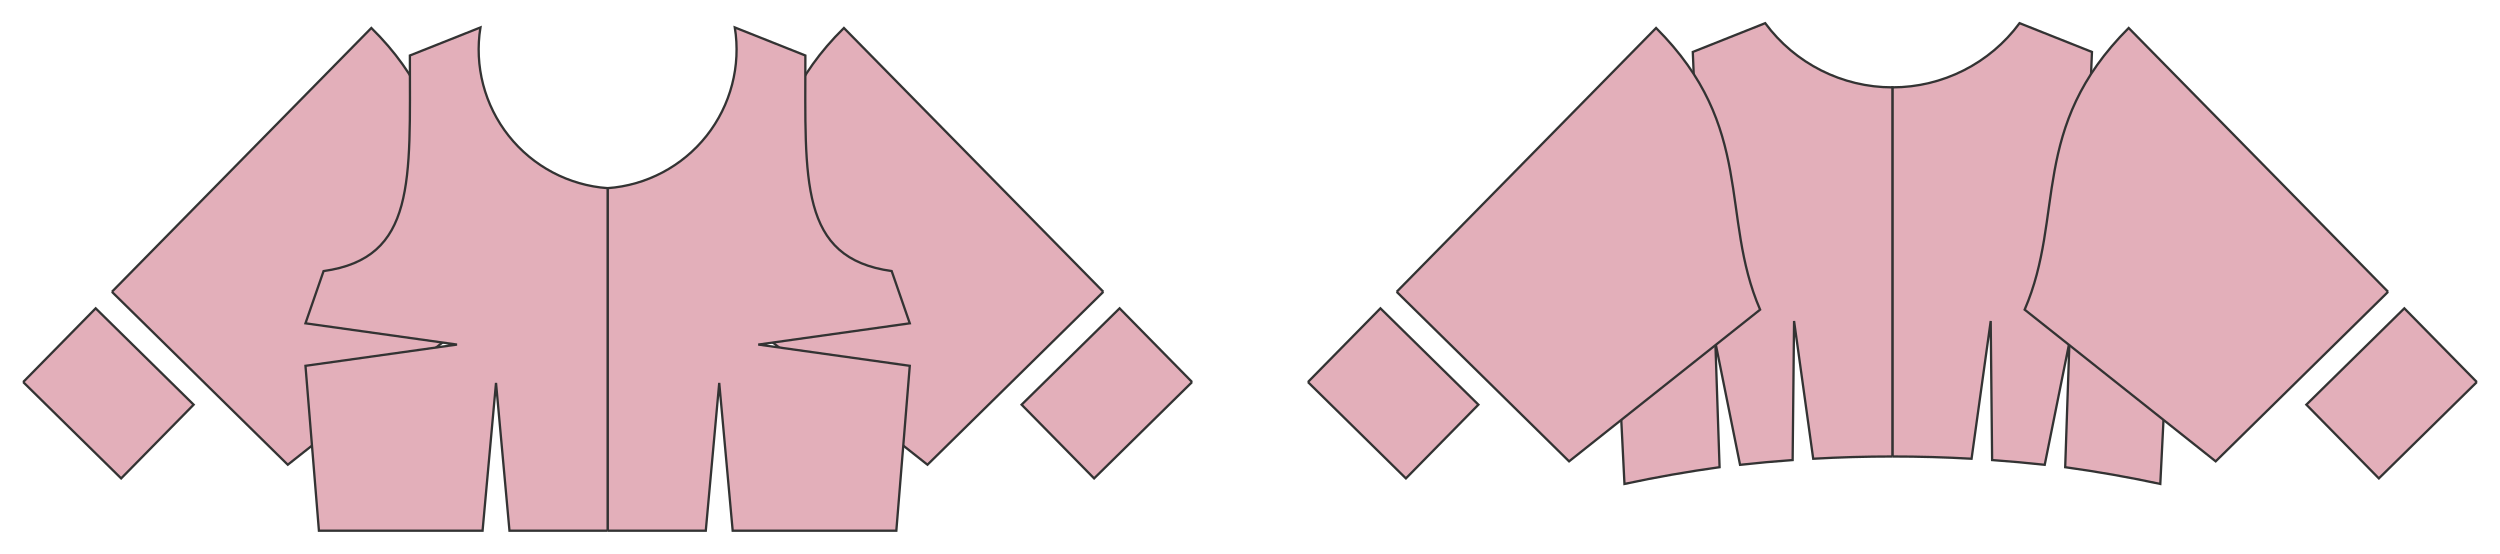
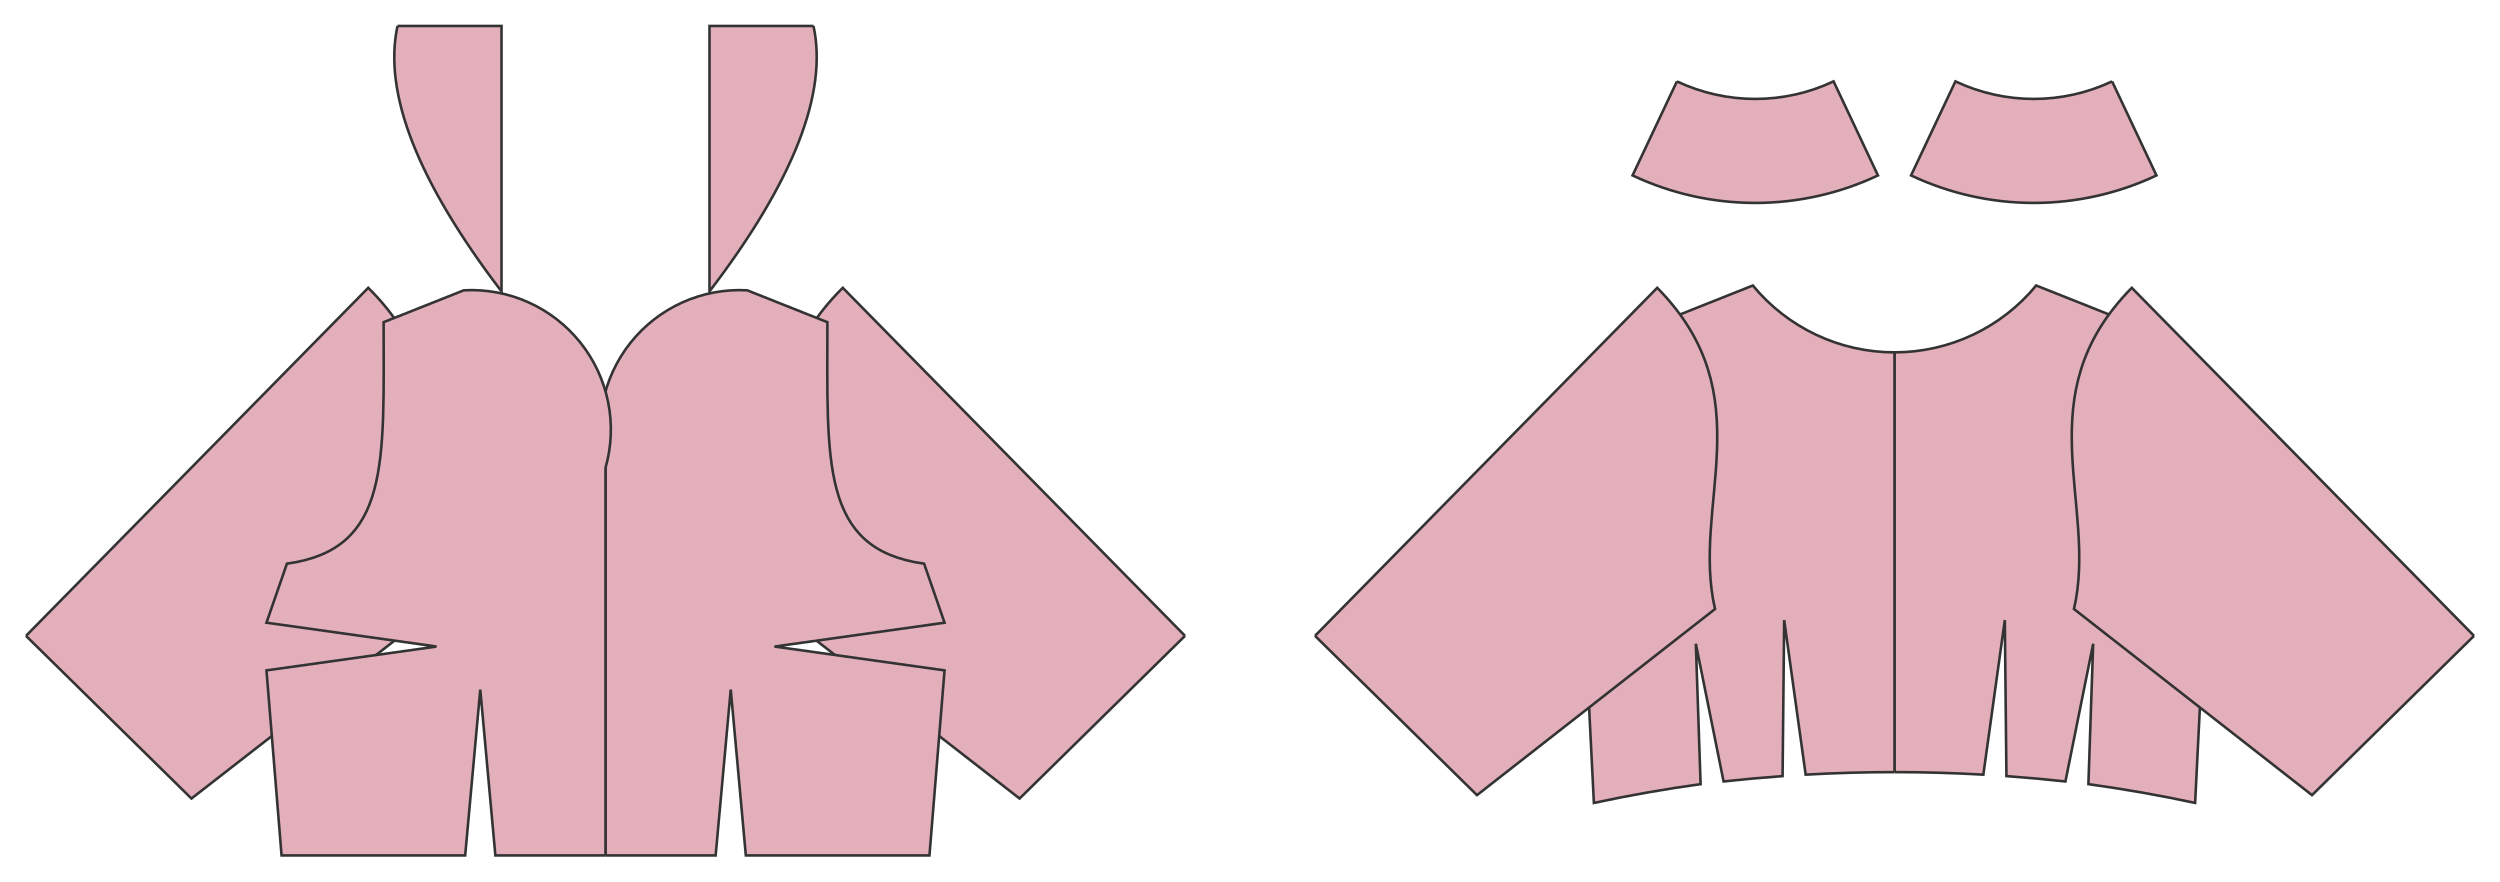
- <svg xmlns="http://www.w3.org/2000/svg" baseProfile="full" height="47.811cm" version="1.1" viewBox="-52.45 -143.669 215.799 47.811" width="215.799cm">
+ <svg xmlns="http://www.w3.org/2000/svg" baseProfile="full" height="67.806cm" version="1.1" viewBox="-46.581 -163.664 192.323 67.806" width="192.323cm">
  <defs />
-   <path d="M 42.79,-118.48 L 20.396,-141.254 C 11.953,-132.941 14.673,-124.742 11.084,-116.612 L 27.609,-103.554 L 42.79,-118.48" fill="rgb(227,175,186)" stroke="rgb(51,51,51)" stroke-width="0.2" />
-   <path d="M -42.79,-118.48 L -27.609,-103.554 L -11.084,-116.612 C -14.673,-124.742 -11.953,-132.941 -20.396,-141.254 L -42.79,-118.48" fill="rgb(227,175,186)" stroke="rgb(51,51,51)" stroke-width="0.2" />
-   <path d="M 50.45,-110.69 L 44.192,-117.054 L 35.735,-108.738 L 41.993,-102.374 L 50.45,-110.69" fill="rgb(227,175,186)" stroke="rgb(51,51,51)" stroke-width="0.2" />
-   <path d="M -50.45,-110.69 L -41.993,-102.374 L -35.735,-108.738 L -44.192,-117.054 L -50.45,-110.69" fill="rgb(227,175,186)" stroke="rgb(51,51,51)" stroke-width="0.2" />
-   <path d="M 0.0,-97.858 L 8.473,-97.858 L 9.634,-110.616 L 10.795,-97.858 L 24.921,-97.858 L 26.082,-112.092 L 13.003,-113.926 L 26.082,-115.761 L 24.519,-120.27 C 16.516,-121.384 17.072,-128.084 17.069,-138.879 L 10.979,-141.3 A 11.998,11.998 0.0 0,1 0.0,-127.427 L 0.0,-97.858" fill="rgb(227,175,186)" stroke="rgb(51,51,51)" stroke-width="0.2" />
-   <path d="M 0.0,-97.858 L 0.0,-127.427 A 11.998,11.998 0.0 0,1 -10.979,-141.3 L -17.069,-138.879 C -17.072,-128.084 -16.516,-121.384 -24.519,-120.27 L -26.082,-115.761 L -13.003,-113.926 L -26.082,-112.092 L -24.921,-97.858 L -10.795,-97.858 L -9.634,-110.616 L -8.473,-97.858 L 0.0,-97.858" fill="rgb(227,175,186)" stroke="rgb(51,51,51)" stroke-width="0.2" />
-   <path d="M 110.9,-104.265 L 110.9,-136.128 A 13.648,13.648 0.0 0,0 121.878,-141.669 L 128.128,-139.184 C 127.711,-128.558 126.902,-121.983 134.738,-120.575 L 134.738,-116.13 L 134.026,-101.896 Q 129.931,-102.772 125.816,-103.341 L 126.182,-114.138 L 124.049,-103.547 Q 121.782,-103.795 119.509,-103.958 L 119.387,-115.961 L 117.734,-104.071 Q 114.322,-104.265 110.9,-104.265" fill="rgb(227,175,186)" stroke="rgb(51,51,51)" stroke-width="0.2" />
-   <path d="M 110.9,-104.265 Q 107.477,-104.265 104.065,-104.071 L 102.413,-115.961 L 102.29,-103.958 Q 100.018,-103.795 97.75,-103.547 L 95.617,-114.138 L 95.983,-103.341 Q 91.868,-102.772 87.773,-101.896 L 87.062,-116.13 L 87.062,-120.575 C 94.897,-121.983 94.088,-128.558 93.671,-139.184 L 99.921,-141.669 A 13.648,13.648 0.0 0,0 110.9,-136.128 L 110.9,-104.265" fill="rgb(227,175,186)" stroke="rgb(51,51,51)" stroke-width="0.2" />
-   <path d="M 153.689,-118.48 L 138.807,-103.846 L 122.318,-116.94 C 125.823,-125.059 122.693,-132.647 131.296,-141.254 L 153.689,-118.48" fill="rgb(227,175,186)" stroke="rgb(51,51,51)" stroke-width="0.2" />
-   <path d="M 68.11,-118.48 L 90.503,-141.254 C 99.106,-132.647 95.977,-125.059 99.481,-116.94 L 82.993,-103.846 L 68.11,-118.48" fill="rgb(227,175,186)" stroke="rgb(51,51,51)" stroke-width="0.2" />
-   <path d="M 161.349,-110.69 L 152.892,-102.374 L 146.634,-108.738 L 155.091,-117.054 L 161.349,-110.69" fill="rgb(227,175,186)" stroke="rgb(51,51,51)" stroke-width="0.2" />
-   <path d="M 60.45,-110.69 L 66.708,-117.054 L 75.165,-108.738 L 68.907,-102.374 L 60.45,-110.69" fill="rgb(227,175,186)" stroke="rgb(51,51,51)" stroke-width="0.2" />
+   <path d="M 44.581,-114.748 L 18.253,-141.523 C 9.789,-133.126 15.651,-124.717 13.496,-116.507 L 31.854,-102.234 L 44.581,-114.748" fill="rgb(227,175,186)" stroke="rgb(51,51,51)" stroke-width="0.2" />
+   <path d="M -44.581,-114.748 L -31.854,-102.234 L -13.496,-116.507 C -15.651,-124.717 -9.789,-133.126 -18.253,-141.523 L -44.581,-114.748" fill="rgb(227,175,186)" stroke="rgb(51,51,51)" stroke-width="0.2" />
+   <path d="M 0.0,-97.858 L 8.473,-97.858 L 9.634,-110.616 L 10.795,-97.858 L 24.921,-97.858 L 26.082,-112.092 L 13.003,-113.926 L 26.082,-115.761 L 24.509,-120.3 C 16.518,-121.411 17.073,-128.101 17.069,-138.879 L 10.899,-141.331 A 10.733,10.733 0.0 0,0 0.0,-127.671 L 0.0,-97.858" fill="rgb(227,175,186)" stroke="rgb(51,51,51)" stroke-width="0.2" />
+   <path d="M 0.0,-97.858 L 0.0,-127.671 A 10.733,10.733 0.0 0,0 -10.899,-141.331 L -17.069,-138.879 C -17.073,-128.101 -16.518,-121.411 -24.509,-120.3 L -26.082,-115.761 L -13.003,-113.926 L -26.082,-112.092 L -24.921,-97.858 L -10.795,-97.858 L -9.634,-110.616 L -8.473,-97.858 L 0.0,-97.858" fill="rgb(227,175,186)" stroke="rgb(51,51,51)" stroke-width="0.2" />
+   <path d="M 16.0,-161.664 L 8.0,-161.664 L 8.0,-141.246 Q 17.684,-153.938 16.0,-161.664" fill="rgb(227,175,186)" stroke="rgb(51,51,51)" stroke-width="0.2" />
+   <path d="M -16.0,-161.664 Q -17.684,-153.938 -8.0,-141.246 L -8.0,-161.664 L -16.0,-161.664" fill="rgb(227,175,186)" stroke="rgb(51,51,51)" stroke-width="0.2" />
+   <path d="M 99.161,-104.265 L 99.161,-136.557 A 14.121,14.121 0.0 0,0 110.061,-141.7 L 116.39,-139.184 C 115.979,-128.573 115.175,-122.007 122.999,-120.605 L 122.999,-116.13 L 122.288,-101.896 Q 118.193,-102.772 114.078,-103.341 L 114.444,-114.138 L 112.311,-103.547 Q 110.043,-103.795 107.771,-103.958 L 107.648,-115.961 L 105.996,-104.071 Q 102.584,-104.265 99.161,-104.265" fill="rgb(227,175,186)" stroke="rgb(51,51,51)" stroke-width="0.2" />
+   <path d="M 99.161,-104.265 Q 95.739,-104.265 92.327,-104.071 L 90.674,-115.961 L 90.552,-103.958 Q 88.279,-103.795 86.012,-103.547 L 83.879,-114.138 L 84.245,-103.341 Q 80.129,-102.772 76.035,-101.896 L 75.323,-116.13 L 75.323,-120.605 C 83.148,-122.007 82.344,-128.573 81.933,-139.184 L 88.262,-141.7 A 14.121,14.121 0.0 0,0 99.161,-136.557 L 99.161,-104.265" fill="rgb(227,175,186)" stroke="rgb(51,51,51)" stroke-width="0.2" />
+   <path d="M 143.742,-114.748 L 131.28,-102.495 L 112.968,-116.812 C 114.829,-124.855 109.219,-133.216 117.414,-141.523 L 143.742,-114.748" fill="rgb(227,175,186)" stroke="rgb(51,51,51)" stroke-width="0.2" />
+   <path d="M 54.581,-114.748 L 80.908,-141.523 C 89.104,-133.216 83.494,-124.855 85.354,-116.812 L 67.042,-102.495 L 54.581,-114.748" fill="rgb(227,175,186)" stroke="rgb(51,51,51)" stroke-width="0.2" />
+   <path d="M 115.9,-157.403 L 119.314,-150.168 A 22.121,22.121 0.0 0,1 100.434,-150.168 L 103.848,-157.403 A 14.121,14.121 0.0 0,0 115.9,-157.403" fill="rgb(227,175,186)" stroke="rgb(51,51,51)" stroke-width="0.2" />
+   <path d="M 82.423,-157.403 A 14.121,14.121 0.0 0,0 94.475,-157.403 L 97.889,-150.168 A 22.121,22.121 0.0 0,1 79.009,-150.168 L 82.423,-157.403" fill="rgb(227,175,186)" stroke="rgb(51,51,51)" stroke-width="0.2" />
</svg>
